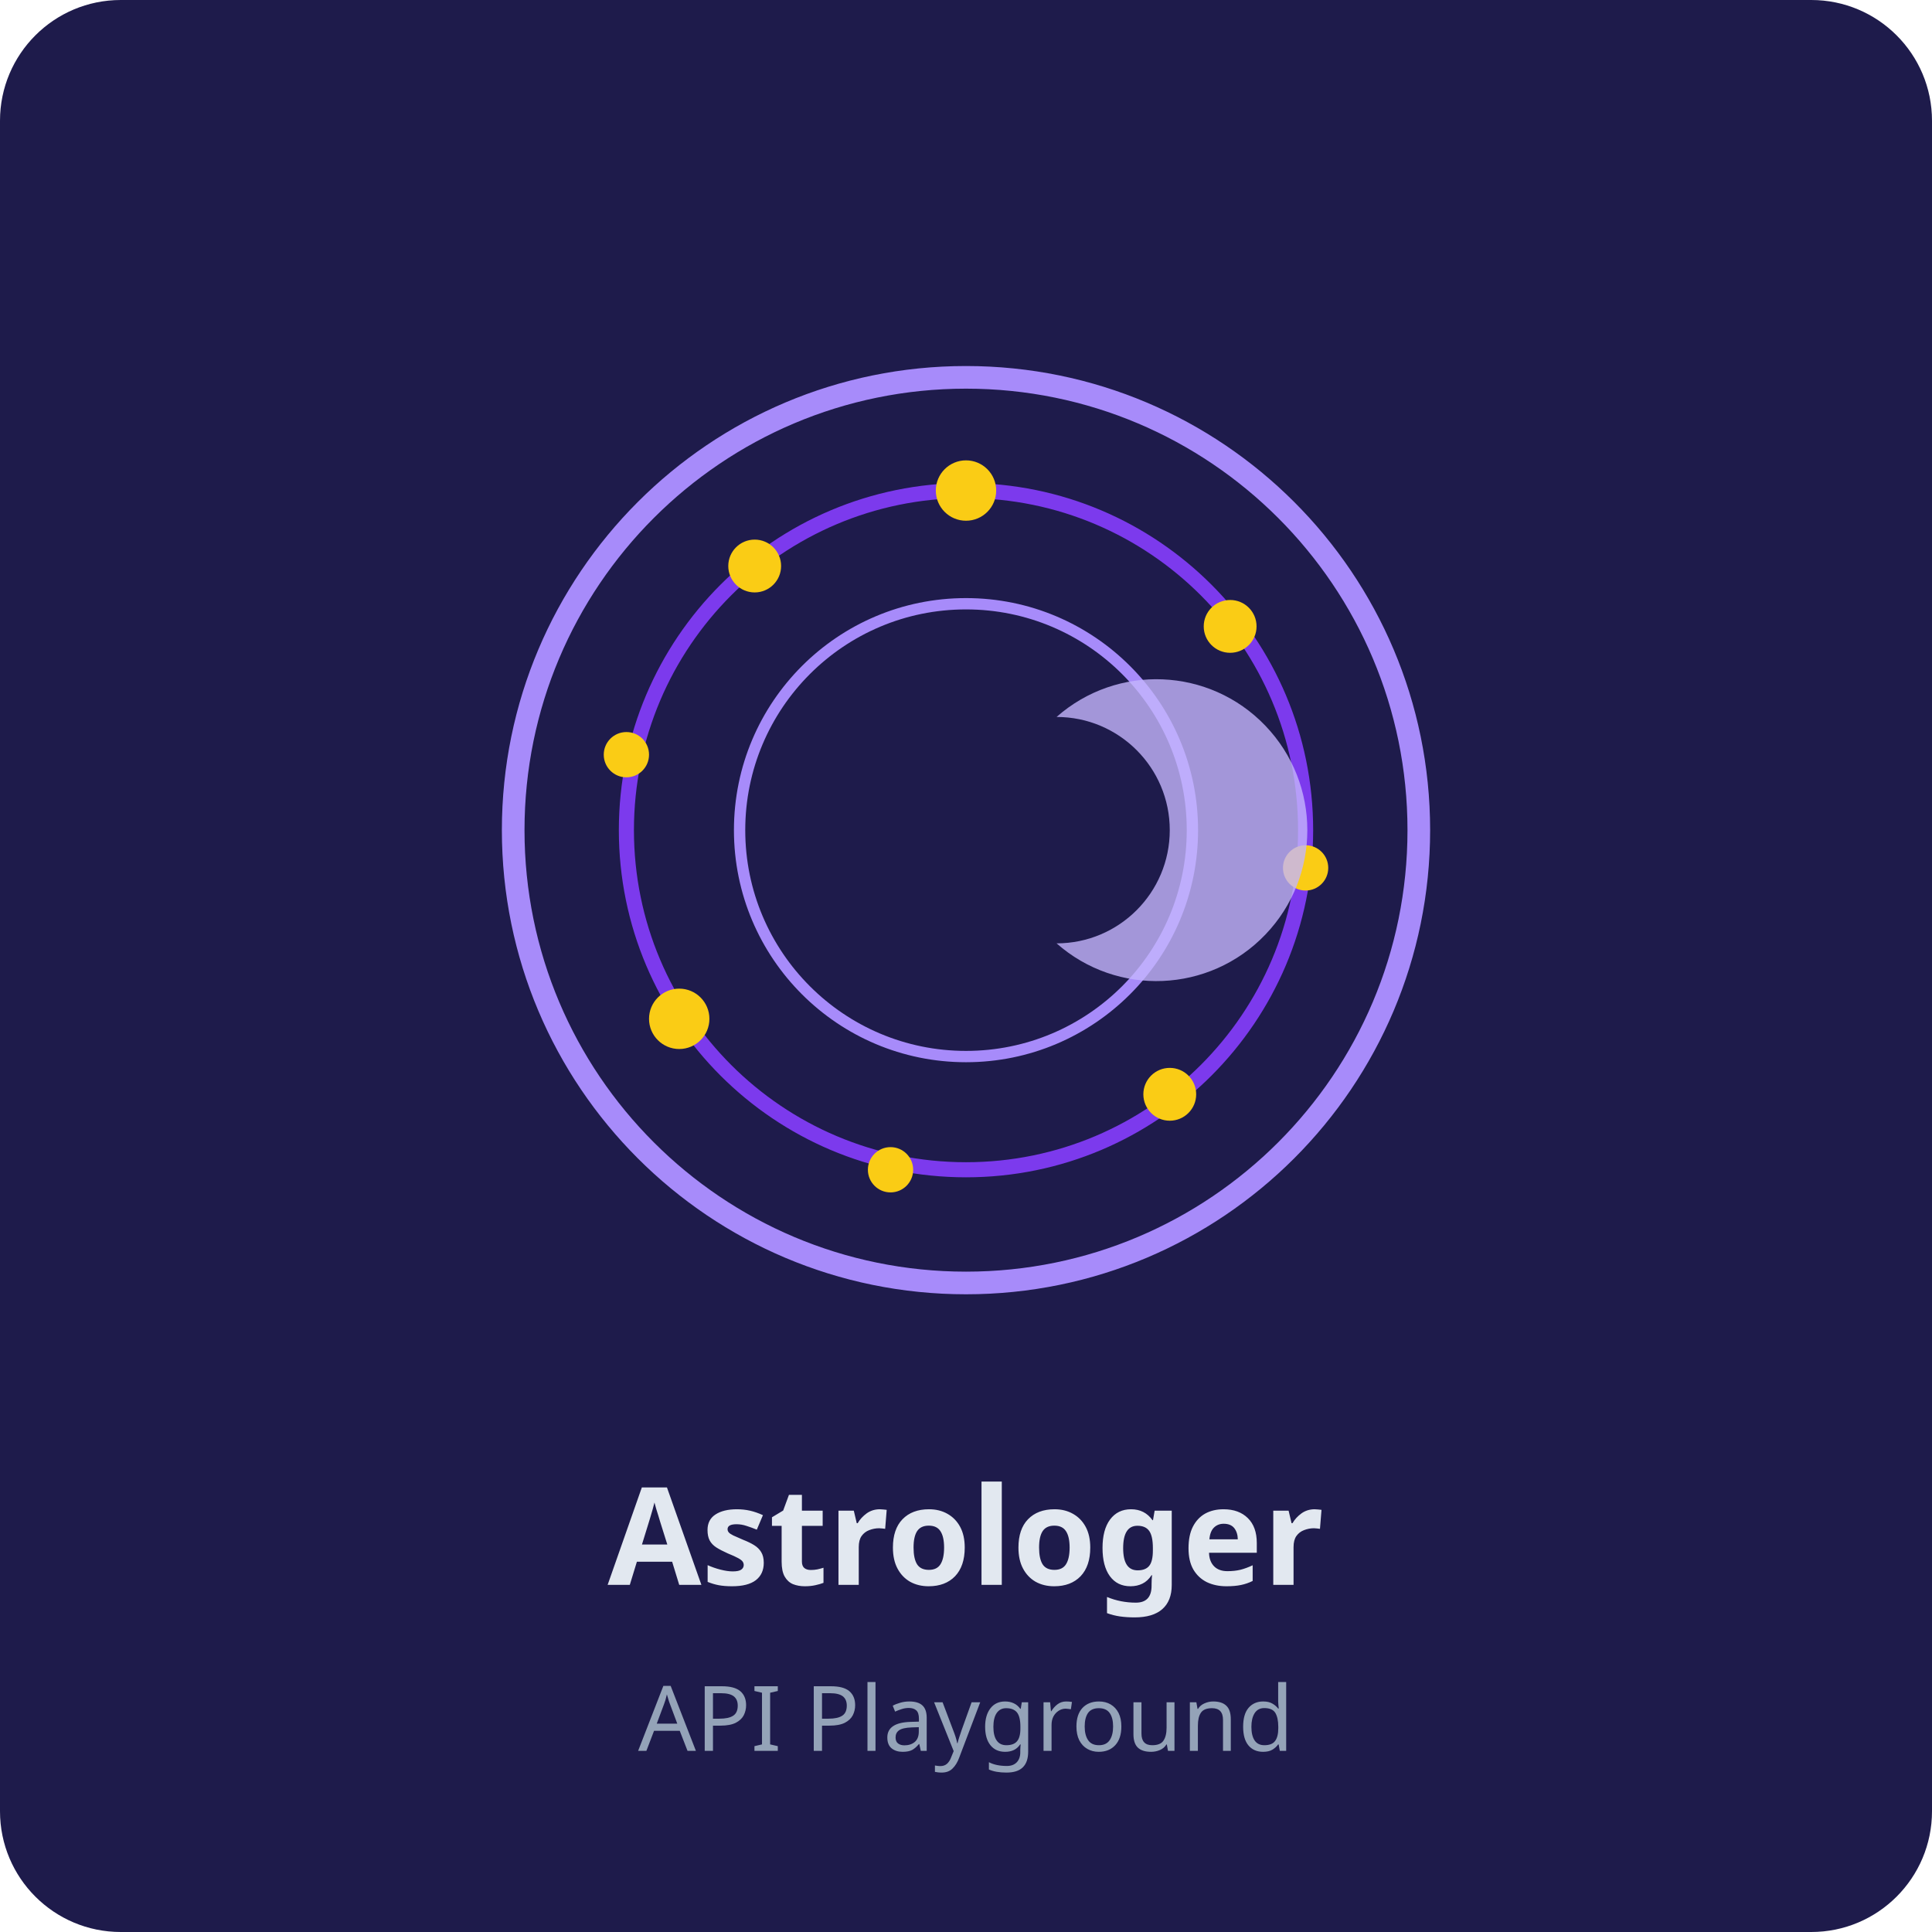
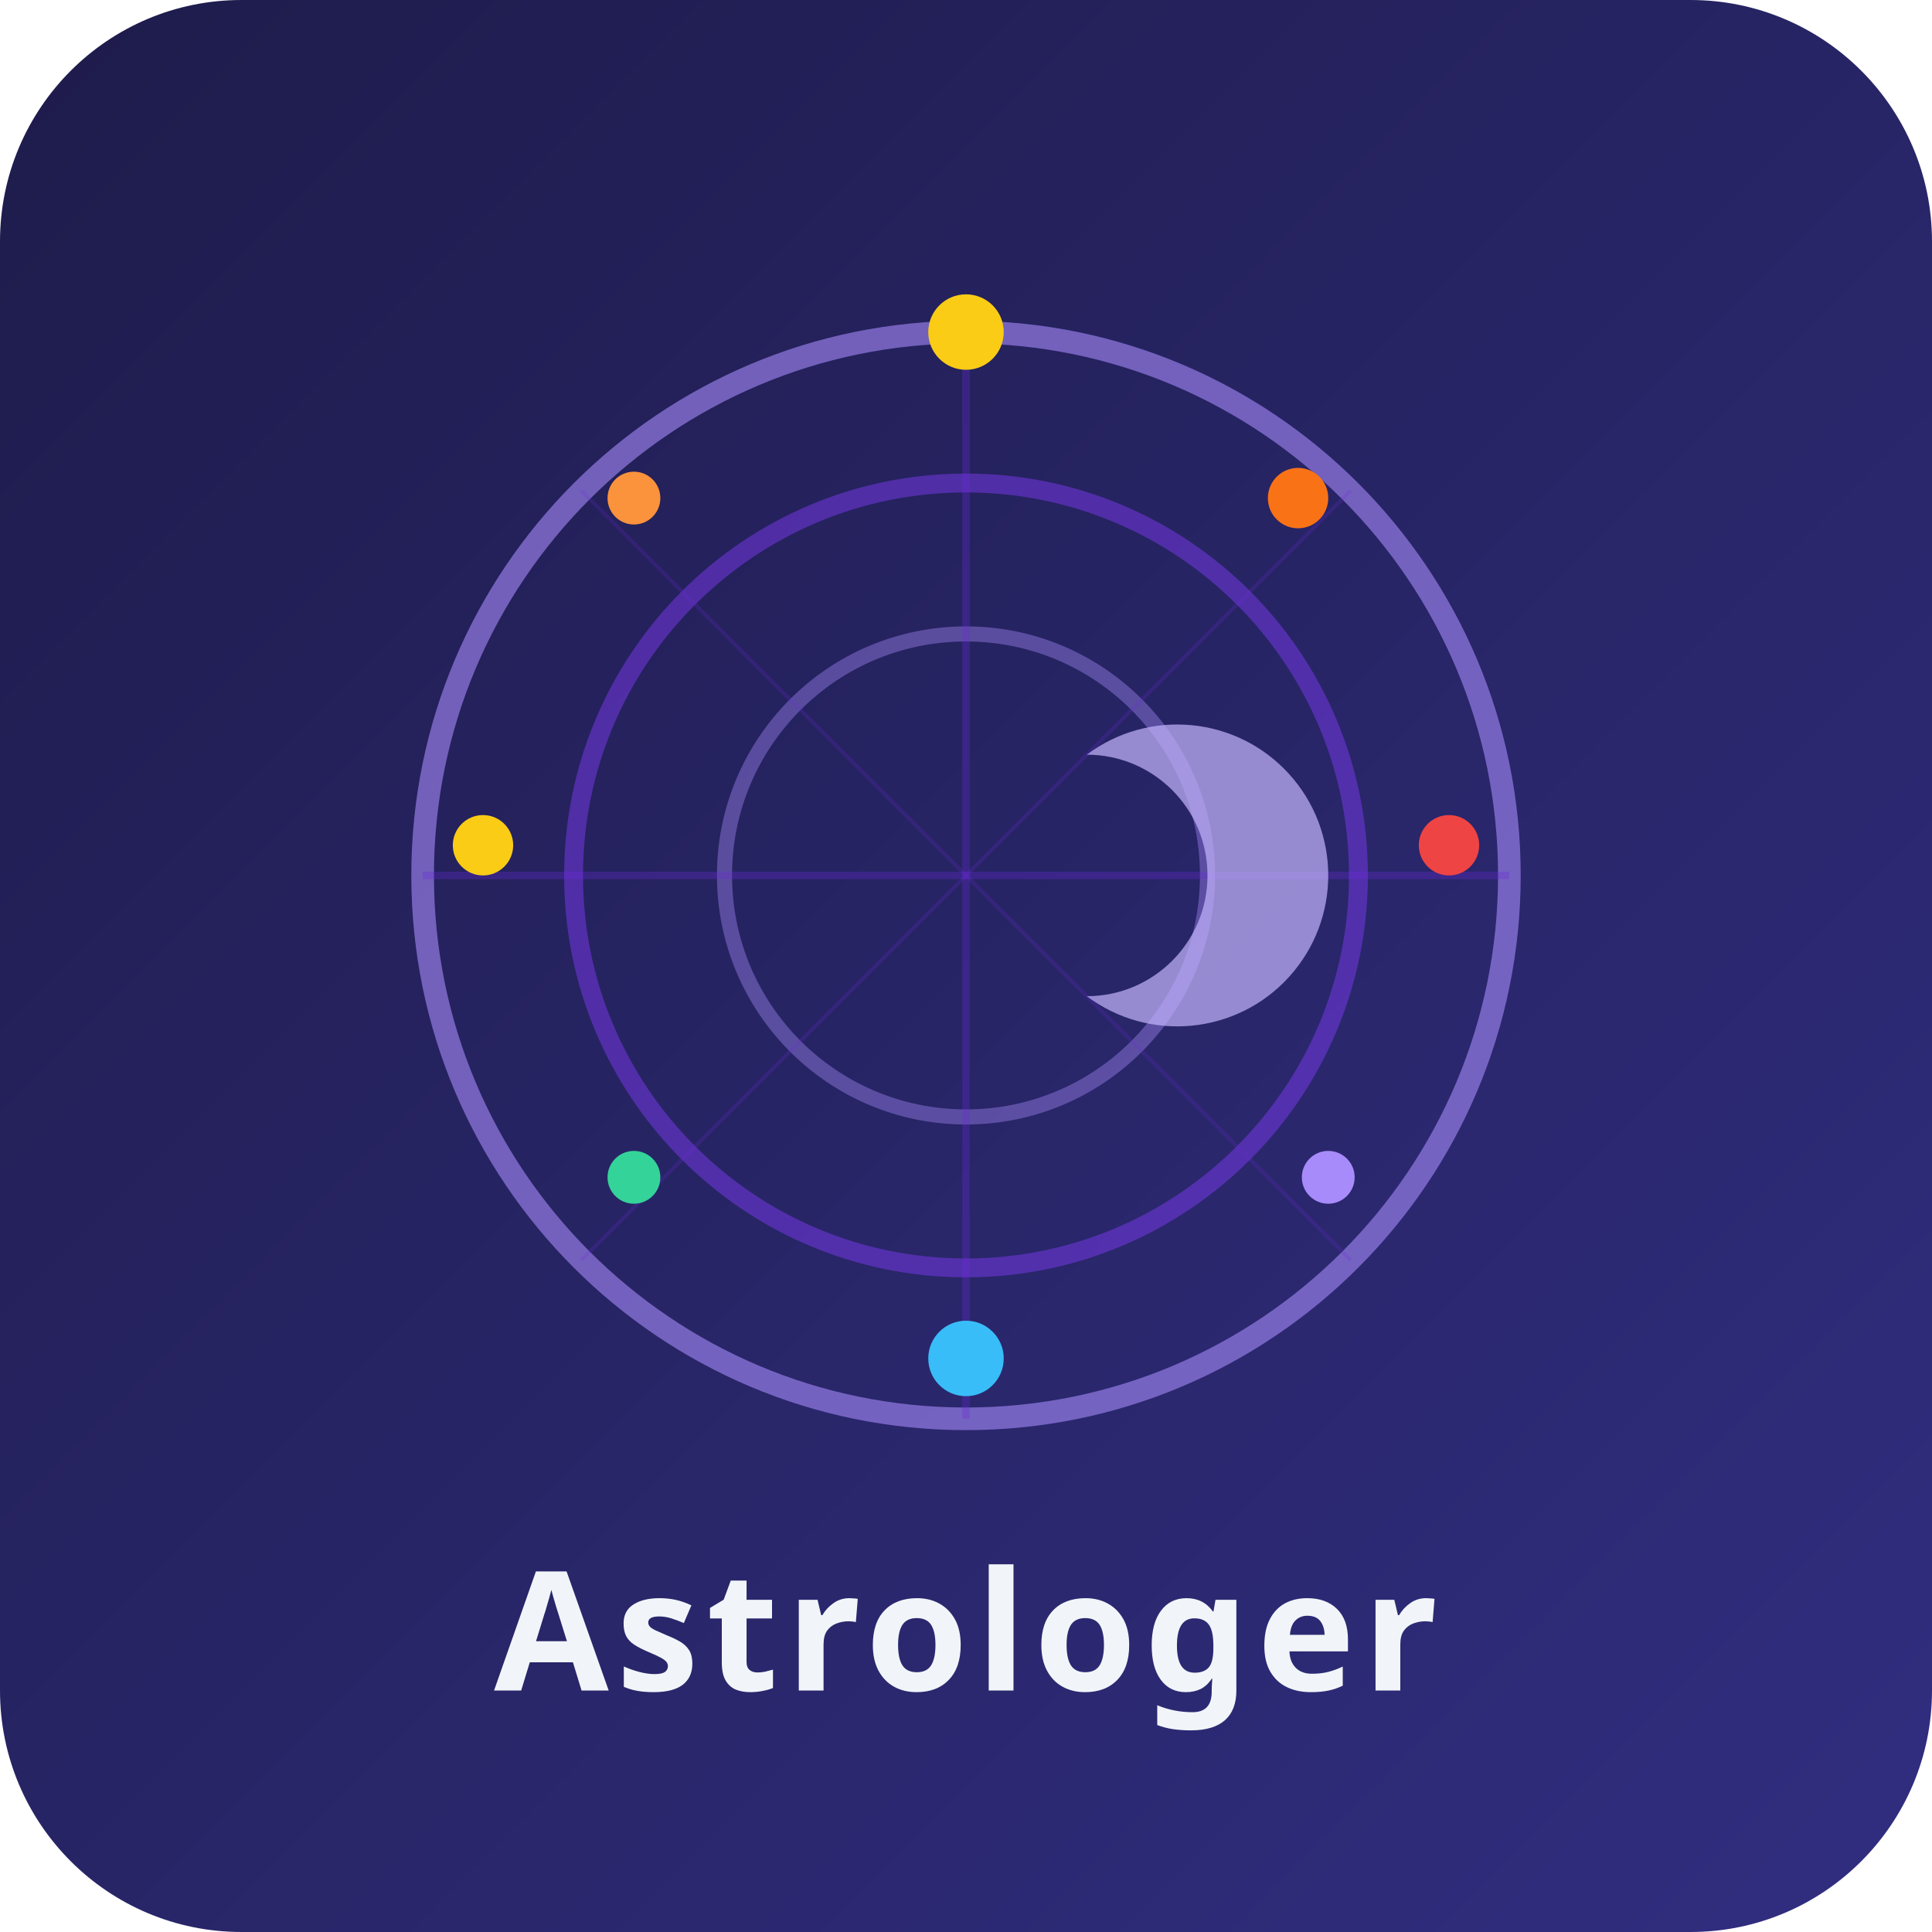
<svg xmlns="http://www.w3.org/2000/svg" width="256" height="256" viewBox="0 0 256 256">
-   <rect width="256" height="256" rx="16" fill="#1e1b4b" />
-   <circle cx="128" cy="110" r="60" fill="none" stroke="#a78bfa" stroke-width="3" />
-   <circle cx="128" cy="110" r="45" fill="none" stroke="#7c3aed" stroke-width="2" />
-   <circle cx="128" cy="110" r="30" fill="none" stroke="#a78bfa" stroke-width="1.5" />
-   <circle cx="128" cy="65" r="4" fill="#facc15" />
-   <circle cx="163" cy="83" r="3.5" fill="#facc15" />
-   <circle cx="173" cy="115" r="3" fill="#facc15" />
-   <circle cx="155" cy="145" r="3.5" fill="#facc15" />
-   <circle cx="118" cy="155" r="3" fill="#facc15" />
-   <circle cx="90" cy="135" r="4" fill="#facc15" />
-   <circle cx="83" cy="100" r="3" fill="#facc15" />
-   <circle cx="100" cy="75" r="3.5" fill="#facc15" />
-   <path d="M140 95 A20 20 0 1 1 140 125 A14 14 0 1 0 140 95Z" fill="#c4b5fd" opacity="0.8" />
-   <text x="128" y="210" text-anchor="middle" font-family="sans-serif" font-size="18" font-weight="bold" fill="#e2e8f0">Astrologer</text>
-   <text x="128" y="232" text-anchor="middle" font-family="sans-serif" font-size="12" fill="#94a3b8">API Playground</text>
+   <defs>
+     <linearGradient id="bg" x1="0%" y1="0%" x2="100%" y2="100%">
+       <stop offset="0%" stop-color="#1e1b4b" />
+       <stop offset="100%" stop-color="#312e81" />
+     </linearGradient>
+   </defs>
+   <rect width="256" height="256" rx="32" fill="url(#bg)" />
+   <circle cx="128" cy="116" r="72" fill="none" stroke="#a78bfa" stroke-width="3" opacity="0.6" />
+   <circle cx="128" cy="116" r="52" fill="none" stroke="#7c3aed" stroke-width="2.5" opacity="0.5" />
+   <circle cx="128" cy="116" r="32" fill="none" stroke="#a78bfa" stroke-width="2" opacity="0.4" />
+   <line x1="128" y1="44" x2="128" y2="188" stroke="#6d28d9" stroke-width="1" opacity="0.3" />
+   <line x1="56" y1="116" x2="200" y2="116" stroke="#6d28d9" stroke-width="1" opacity="0.3" />
+   <line x1="77" y1="65" x2="179" y2="167" stroke="#6d28d9" stroke-width="0.5" opacity="0.2" />
+   <line x1="179" y1="65" x2="77" y2="167" stroke="#6d28d9" stroke-width="0.5" opacity="0.2" />
+   <circle cx="128" cy="44" r="5" fill="#facc15" />
+   <circle cx="172" cy="66" r="4" fill="#f97316" />
+   <circle cx="192" cy="112" r="4" fill="#ef4444" />
+   <circle cx="176" cy="156" r="3.5" fill="#a78bfa" />
+   <circle cx="128" cy="180" r="5" fill="#38bdf8" />
+   <circle cx="84" cy="156" r="3.5" fill="#34d399" />
+   <circle cx="64" cy="112" r="4" fill="#facc15" />
+   <circle cx="84" cy="66" r="3.5" fill="#fb923c" />
+   <path d="M144 100 A20 20 0 1 1 144 132 A14 14 0 1 0 144 100Z" fill="#c4b5fd" opacity="0.7" />
+   <text x="128" y="224" text-anchor="middle" font-family="system-ui, sans-serif" font-size="22" font-weight="700" fill="#f1f5f9" letter-spacing="1">Astrologer</text>
</svg>
